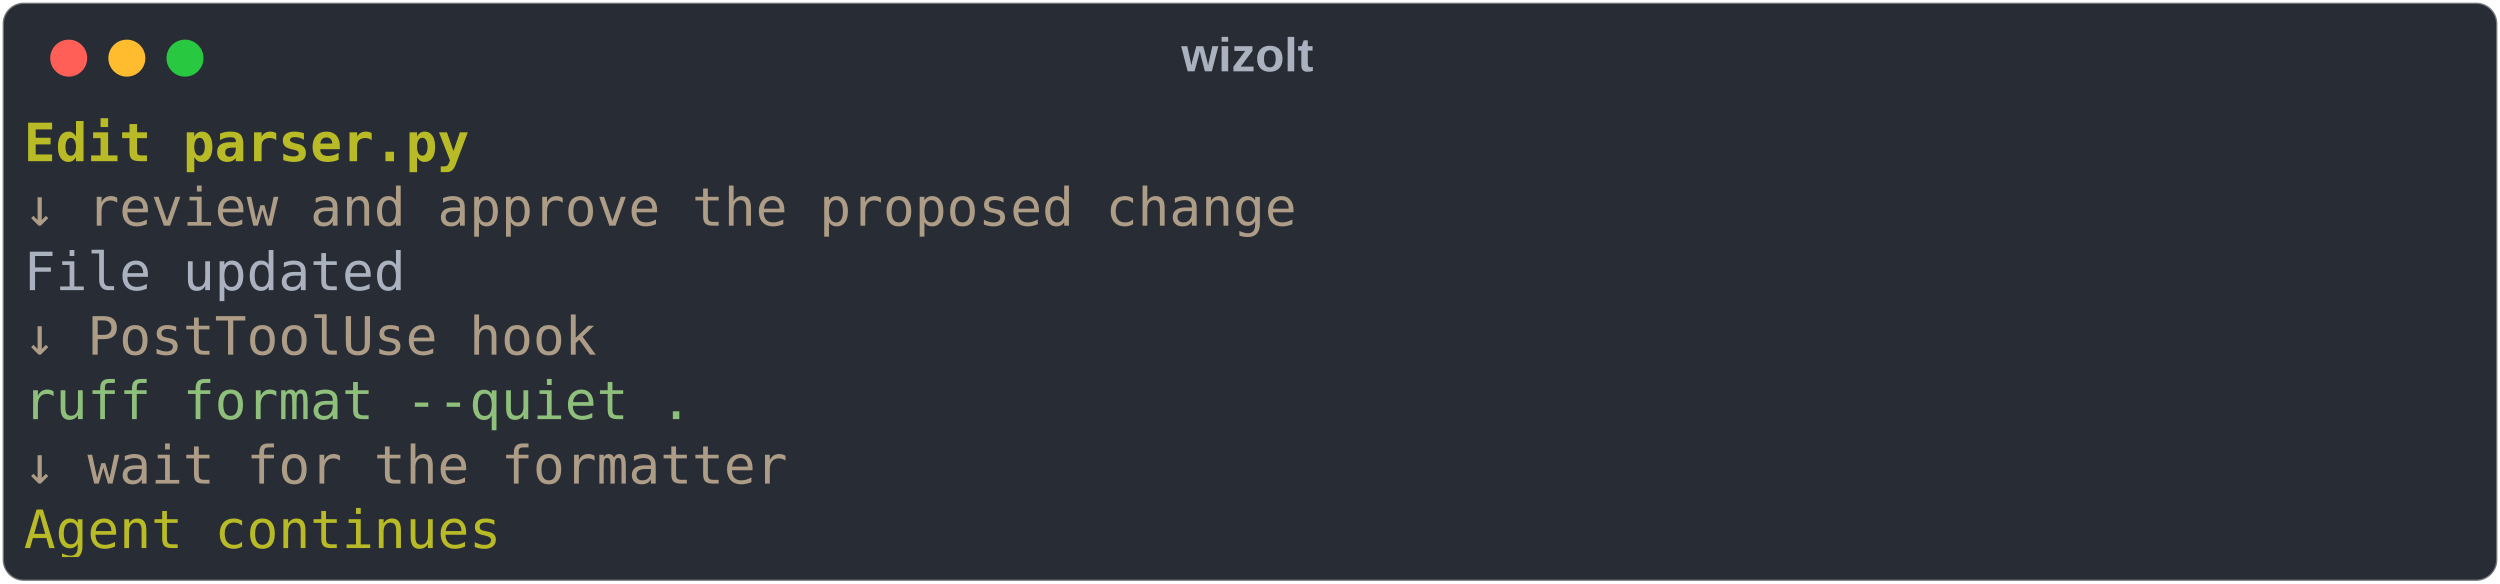
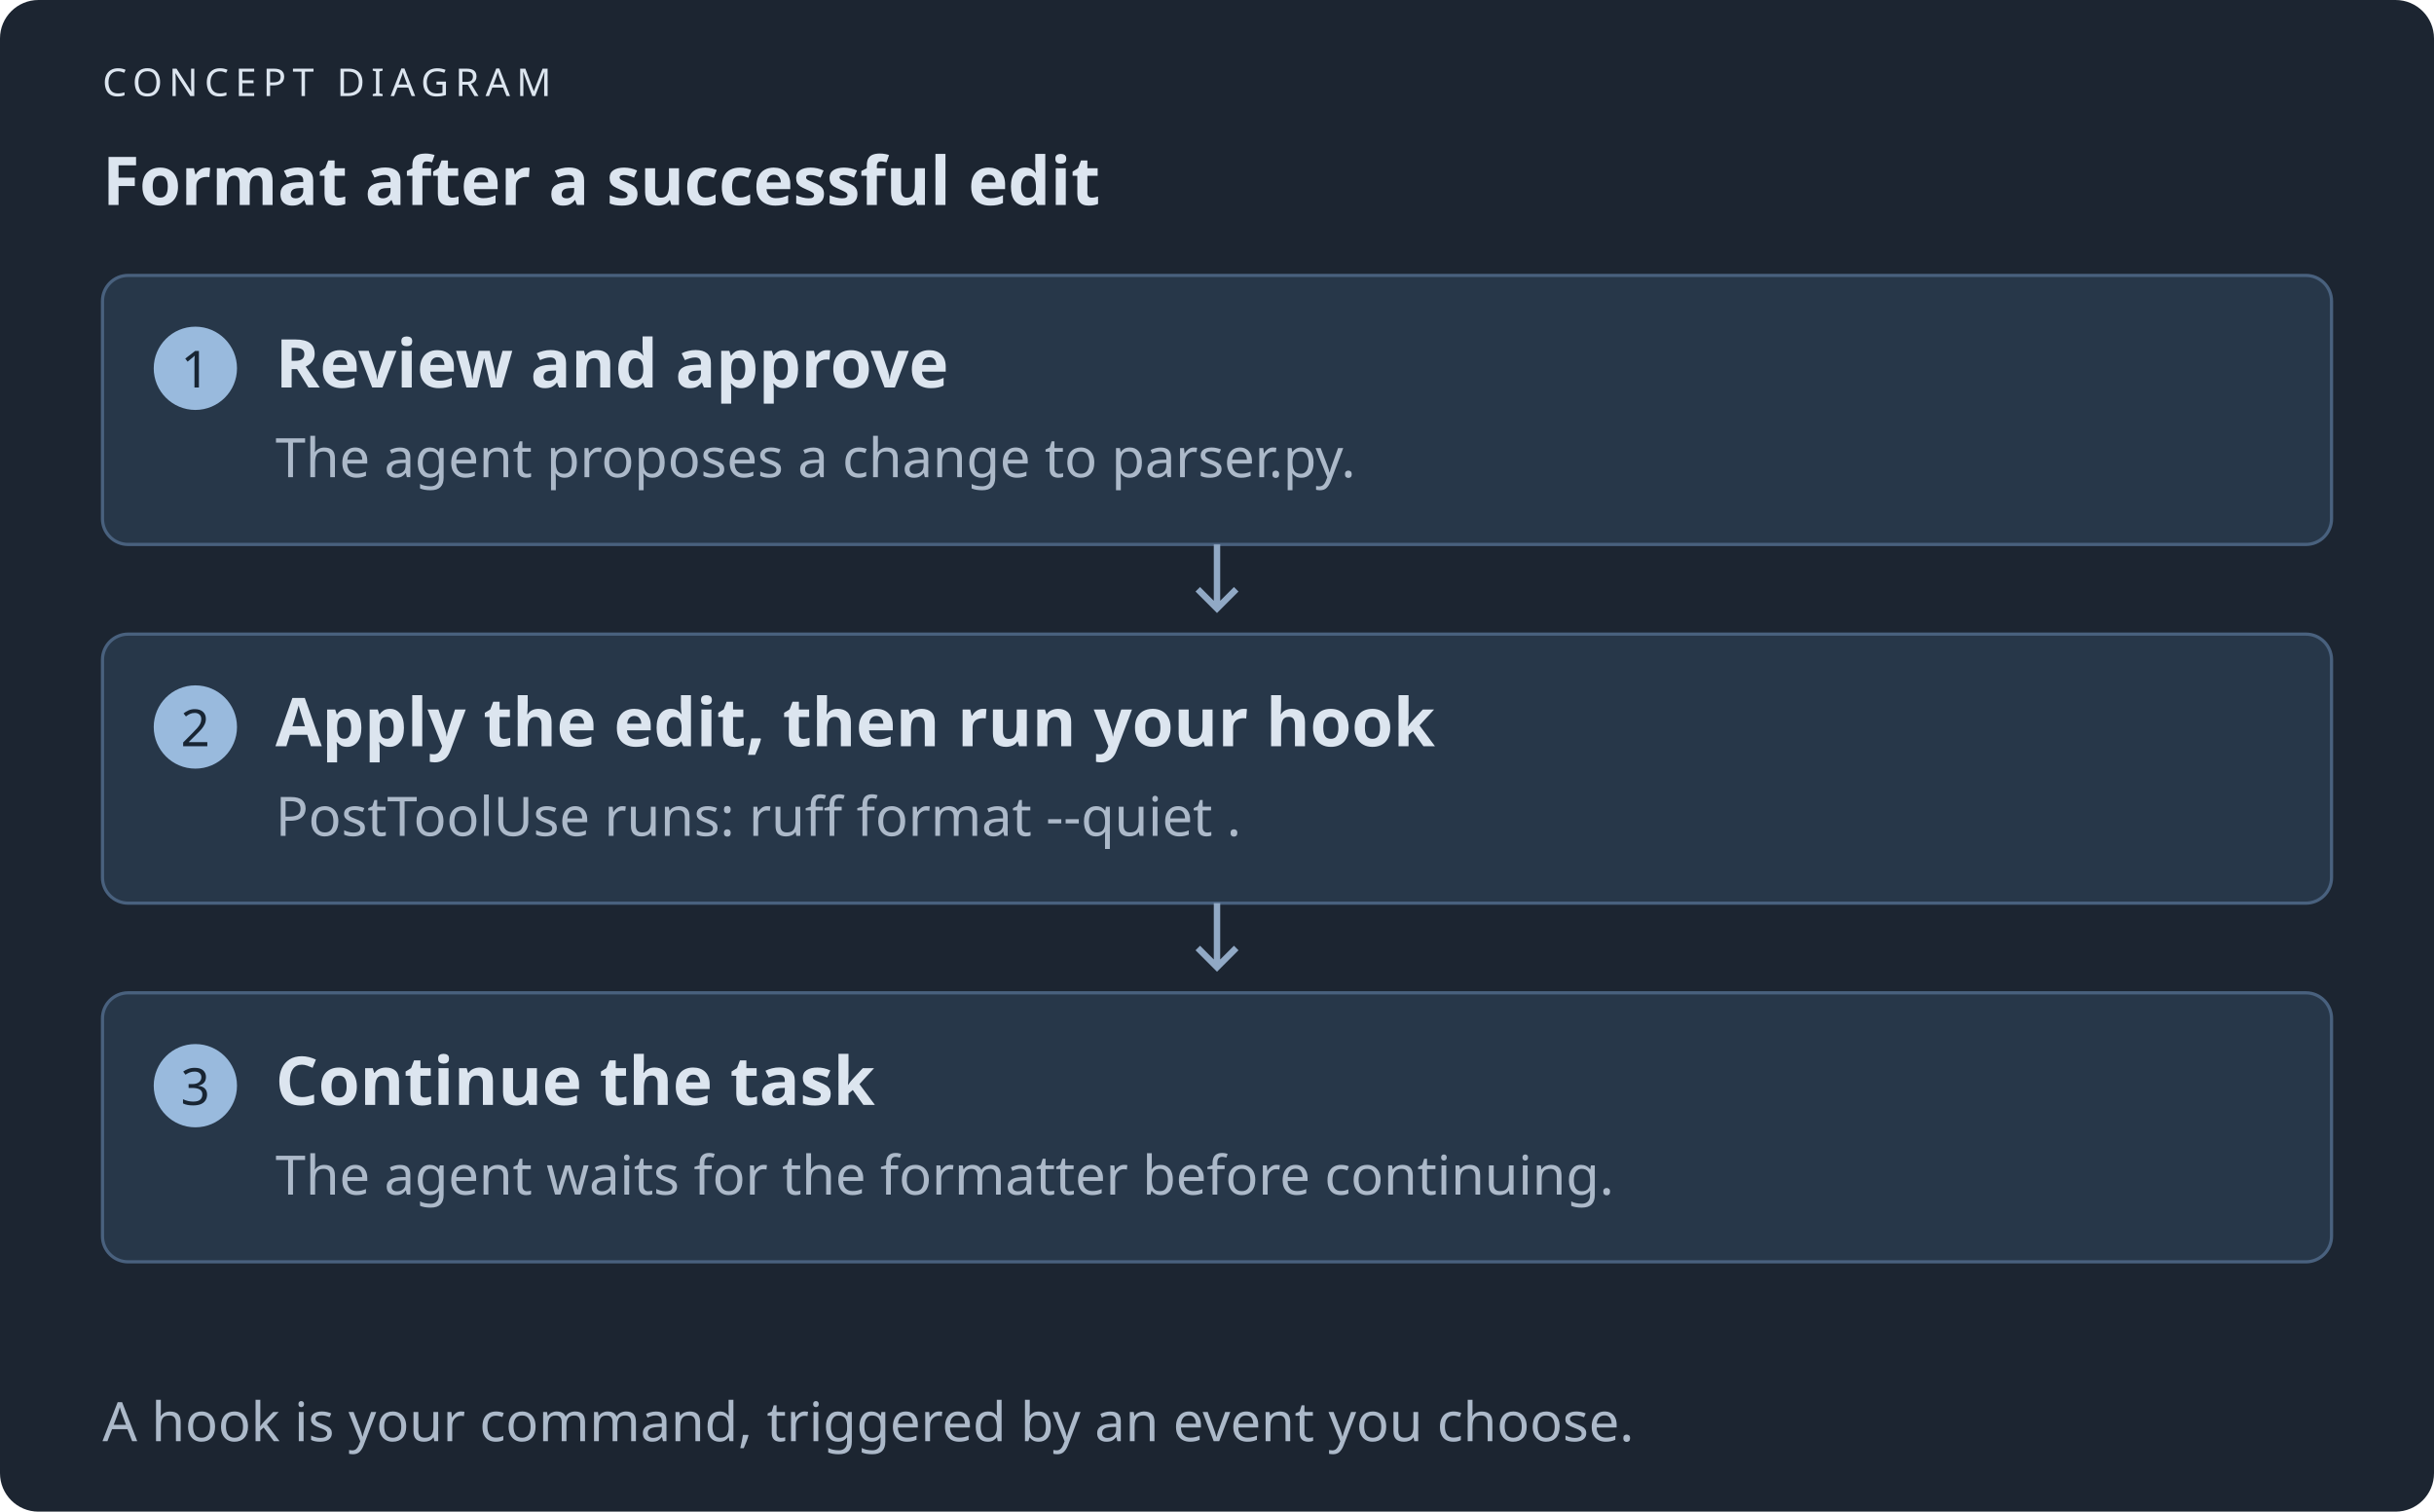
- <svg xmlns="http://www.w3.org/2000/svg" class="rich-terminal" viewBox="0 0 946 220.8">
-   <style>
- 
-     @font-face {
-         font-family: "Fira Code";
-         src: local("FiraCode-Regular"),
-                 url("https://cdnjs.cloudflare.com/ajax/libs/firacode/6.2.0/woff2/FiraCode-Regular.woff2") format("woff2"),
-                 url("https://cdnjs.cloudflare.com/ajax/libs/firacode/6.2.0/woff/FiraCode-Regular.woff") format("woff");
-         font-style: normal;
-         font-weight: 400;
-     }
-     @font-face {
-         font-family: "Fira Code";
-         src: local("FiraCode-Bold"),
-                 url("https://cdnjs.cloudflare.com/ajax/libs/firacode/6.2.0/woff2/FiraCode-Bold.woff2") format("woff2"),
-                 url("https://cdnjs.cloudflare.com/ajax/libs/firacode/6.2.0/woff/FiraCode-Bold.woff") format("woff");
-         font-style: bold;
-         font-weight: 700;
-     }
- 
-     .hooks-workflow-matrix {
-         font-family: Fira Code, monospace;
-         font-size: 20px;
-         line-height: 24.4px;
-         font-variant-east-asian: full-width;
-     }
- 
-     .hooks-workflow-title {
-         font-size: 18px;
-         font-weight: bold;
-         font-family: arial;
-     }
- 
-     .hooks-workflow-r1 { fill: #b8bb26;font-weight: bold }
- .hooks-workflow-r2 { fill: #abb2bf }
- .hooks-workflow-r3 { fill: #ad9d87 }
- .hooks-workflow-r4 { fill: #8ec07c }
- .hooks-workflow-r5 { fill: #b8bb26 }
-     </style>
-   <defs>
-     <clipPath id="hooks-workflow-clip-terminal">
-       <rect x="0" y="0" width="926.2" height="169.8" />
-     </clipPath>
-     <clipPath id="hooks-workflow-line-0">
-       <rect x="0" y="1.5" width="927.2" height="24.65" />
-     </clipPath>
-     <clipPath id="hooks-workflow-line-1">
-       <rect x="0" y="25.9" width="927.2" height="24.65" />
-     </clipPath>
-     <clipPath id="hooks-workflow-line-2">
-       <rect x="0" y="50.3" width="927.2" height="24.65" />
-     </clipPath>
-     <clipPath id="hooks-workflow-line-3">
-       <rect x="0" y="74.7" width="927.2" height="24.65" />
-     </clipPath>
-     <clipPath id="hooks-workflow-line-4">
-       <rect x="0" y="99.1" width="927.2" height="24.65" />
-     </clipPath>
-     <clipPath id="hooks-workflow-line-5">
-       <rect x="0" y="123.5" width="927.2" height="24.65" />
-     </clipPath>
-   </defs>
-   <rect fill="#282c34" stroke="rgba(255,255,255,0.35)" stroke-width="1" x="1" y="1" width="944" height="218.8" rx="8" />
-   <text class="hooks-workflow-title" fill="#abb2bf" text-anchor="middle" x="472" y="27">wizolt</text>
-   <g transform="translate(26,22)">
-     <circle cx="0" cy="0" r="7" fill="#ff5f57" />
-     <circle cx="22" cy="0" r="7" fill="#febc2e" />
-     <circle cx="44" cy="0" r="7" fill="#28c840" />
-   </g>
-   <g transform="translate(9, 41)" clip-path="url(#hooks-workflow-clip-terminal)">
-     <g class="hooks-workflow-matrix">
-       <text class="hooks-workflow-r1" x="0" y="20" textLength="170.8" clip-path="url(#hooks-workflow-line-0)">Edit parser.py</text>
-       <text class="hooks-workflow-r2" x="927.2" y="20" textLength="12.2" clip-path="url(#hooks-workflow-line-0)">
- </text>
-       <text class="hooks-workflow-r3" x="0" y="44.4" textLength="585.6" clip-path="url(#hooks-workflow-line-1)">        ↓ review and approve the proposed change</text>
-       <text class="hooks-workflow-r2" x="927.2" y="44.4" textLength="12.2" clip-path="url(#hooks-workflow-line-1)">
- </text>
-       <text class="hooks-workflow-r2" x="0" y="68.8" textLength="146.4" clip-path="url(#hooks-workflow-line-2)">File updated</text>
-       <text class="hooks-workflow-r2" x="927.2" y="68.8" textLength="12.2" clip-path="url(#hooks-workflow-line-2)">
- </text>
-       <text class="hooks-workflow-r3" x="0" y="93.2" textLength="317.2" clip-path="url(#hooks-workflow-line-3)">        ↓ PostToolUse hook</text>
-       <text class="hooks-workflow-r2" x="927.2" y="93.2" textLength="12.2" clip-path="url(#hooks-workflow-line-3)">
- </text>
-       <text class="hooks-workflow-r4" x="0" y="117.6" textLength="256.2" clip-path="url(#hooks-workflow-line-4)">ruff format --quiet .</text>
-       <text class="hooks-workflow-r2" x="927.2" y="117.6" textLength="12.2" clip-path="url(#hooks-workflow-line-4)">
- </text>
-       <text class="hooks-workflow-r3" x="0" y="142" textLength="390.4" clip-path="url(#hooks-workflow-line-5)">        ↓ wait for the formatter</text>
-       <text class="hooks-workflow-r2" x="927.2" y="142" textLength="12.2" clip-path="url(#hooks-workflow-line-5)">
- </text>
-       <text class="hooks-workflow-r5" x="0" y="166.4" textLength="183" clip-path="url(#hooks-workflow-line-6)">Agent continues</text>
-       <text class="hooks-workflow-r2" x="927.2" y="166.4" textLength="12.2" clip-path="url(#hooks-workflow-line-6)">
- </text>
-     </g>
-   </g>
+ <svg xmlns="http://www.w3.org/2000/svg" width="760" height="472" viewBox="0 0 760 472" role="img">
+   <style>text{font-family:system-ui,sans-serif;fill:#dce5ef}.detail{font-size:17px;fill:#acb9c9}.heading{font-size:21px;font-weight:600}</style>
+   <rect width="760" height="472" rx="12" fill="#1c2531" />
+   <text x="32" y="30" font-size="12" letter-spacing="2" fill="#97acc5">CONCEPT DIAGRAM</text>
+   <text x="32" y="64" class="heading">Format after a successful edit</text>
+   <rect x="32" y="86" width="696" height="84" rx="8" fill="#273749" stroke="#49617e" />
+   <circle cx="61" cy="115" r="13" fill="#99badd" />
+   <text x="61" y="121" text-anchor="middle" style="fill:#182533;font-size:16px">1</text>
+   <text x="86" y="121" class="heading">Review and approve</text>
+   <text x="86" y="149" class="detail">The agent proposes a change to parser.py.</text>
+   <path d="M380 170 v20 m-6 -6 l6 6 6 -6" fill="none" stroke="#91a9c5" stroke-width="2" />
+   <rect x="32" y="198" width="696" height="84" rx="8" fill="#273749" stroke="#49617e" />
+   <circle cx="61" cy="227" r="13" fill="#99badd" />
+   <text x="61" y="233" text-anchor="middle" style="fill:#182533;font-size:16px">2</text>
+   <text x="86" y="233" class="heading">Apply the edit, then run your hook</text>
+   <text x="86" y="261" class="detail">PostToolUse runs: ruff format --quiet .</text>
+   <path d="M380 282 v20 m-6 -6 l6 6 6 -6" fill="none" stroke="#91a9c5" stroke-width="2" />
+   <rect x="32" y="310" width="696" height="84" rx="8" fill="#273749" stroke="#49617e" />
+   <circle cx="61" cy="339" r="13" fill="#99badd" />
+   <text x="61" y="345" text-anchor="middle" style="fill:#182533;font-size:16px">3</text>
+   <text x="86" y="345" class="heading">Continue the task</text>
+   <text x="86" y="373" class="detail">The agent waits for the formatter before continuing.</text>
+   <text x="32" y="450" class="detail">A hook is your command, triggered by an event you choose.</text>
</svg>
